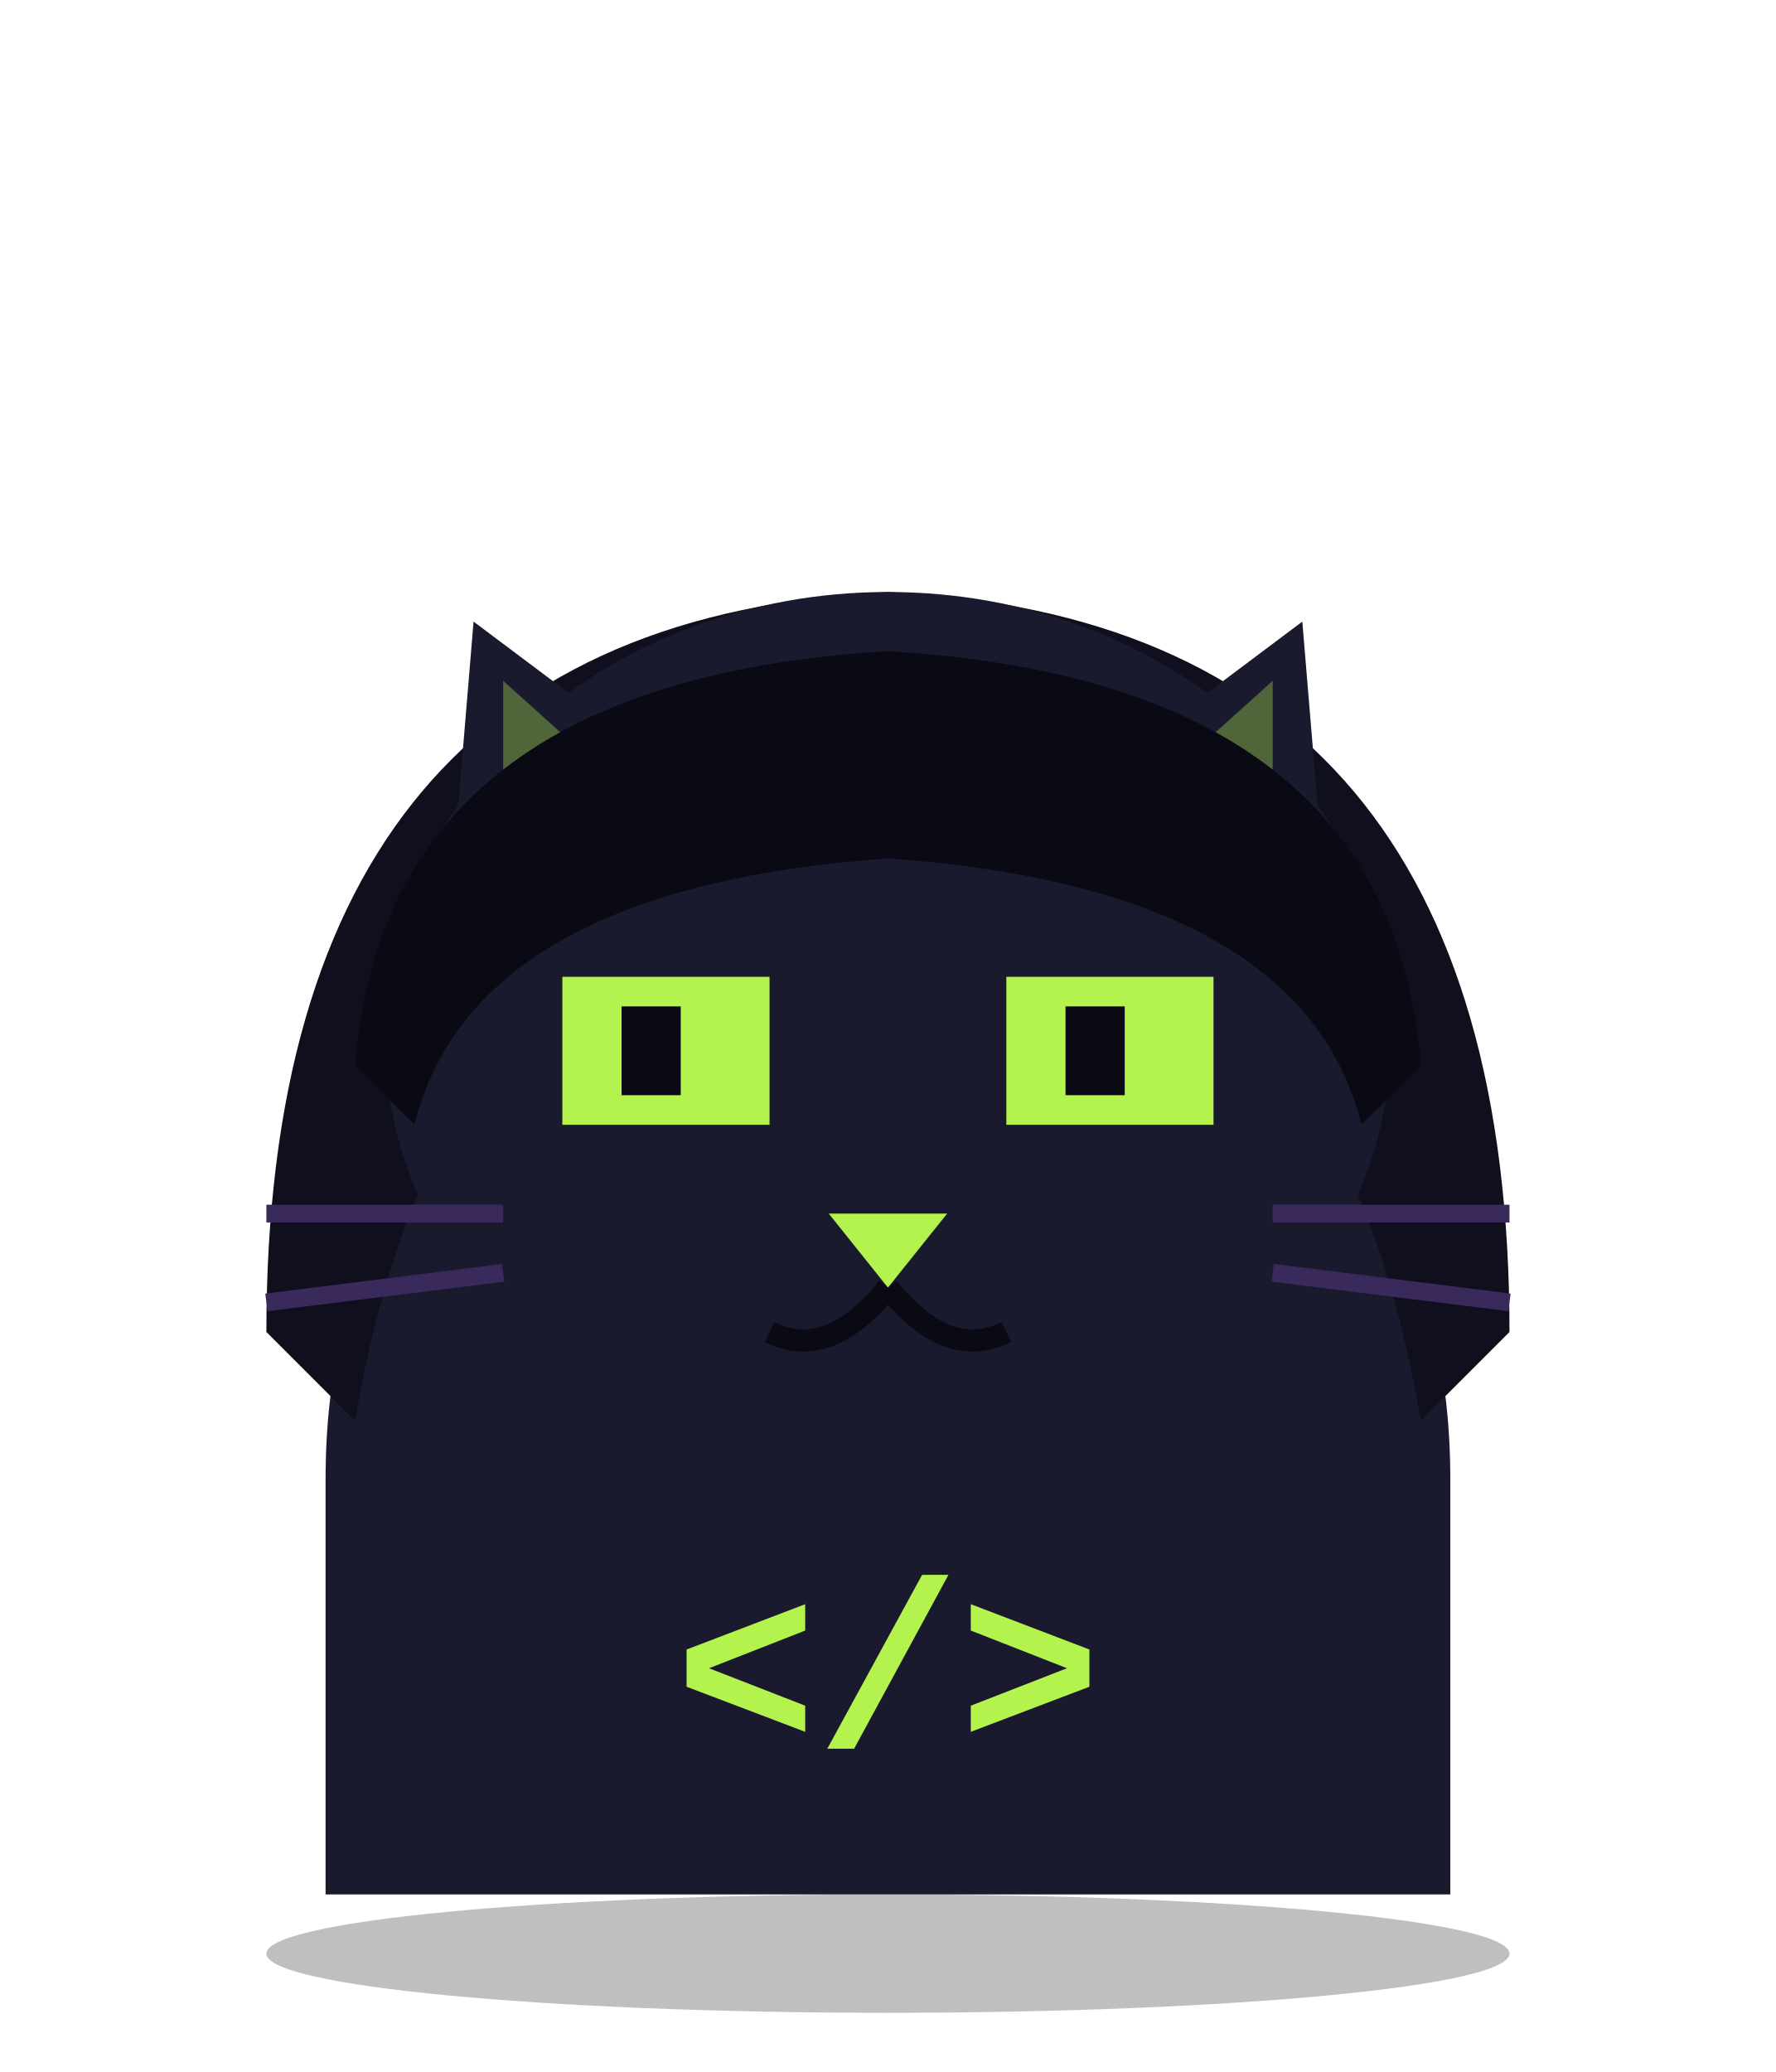
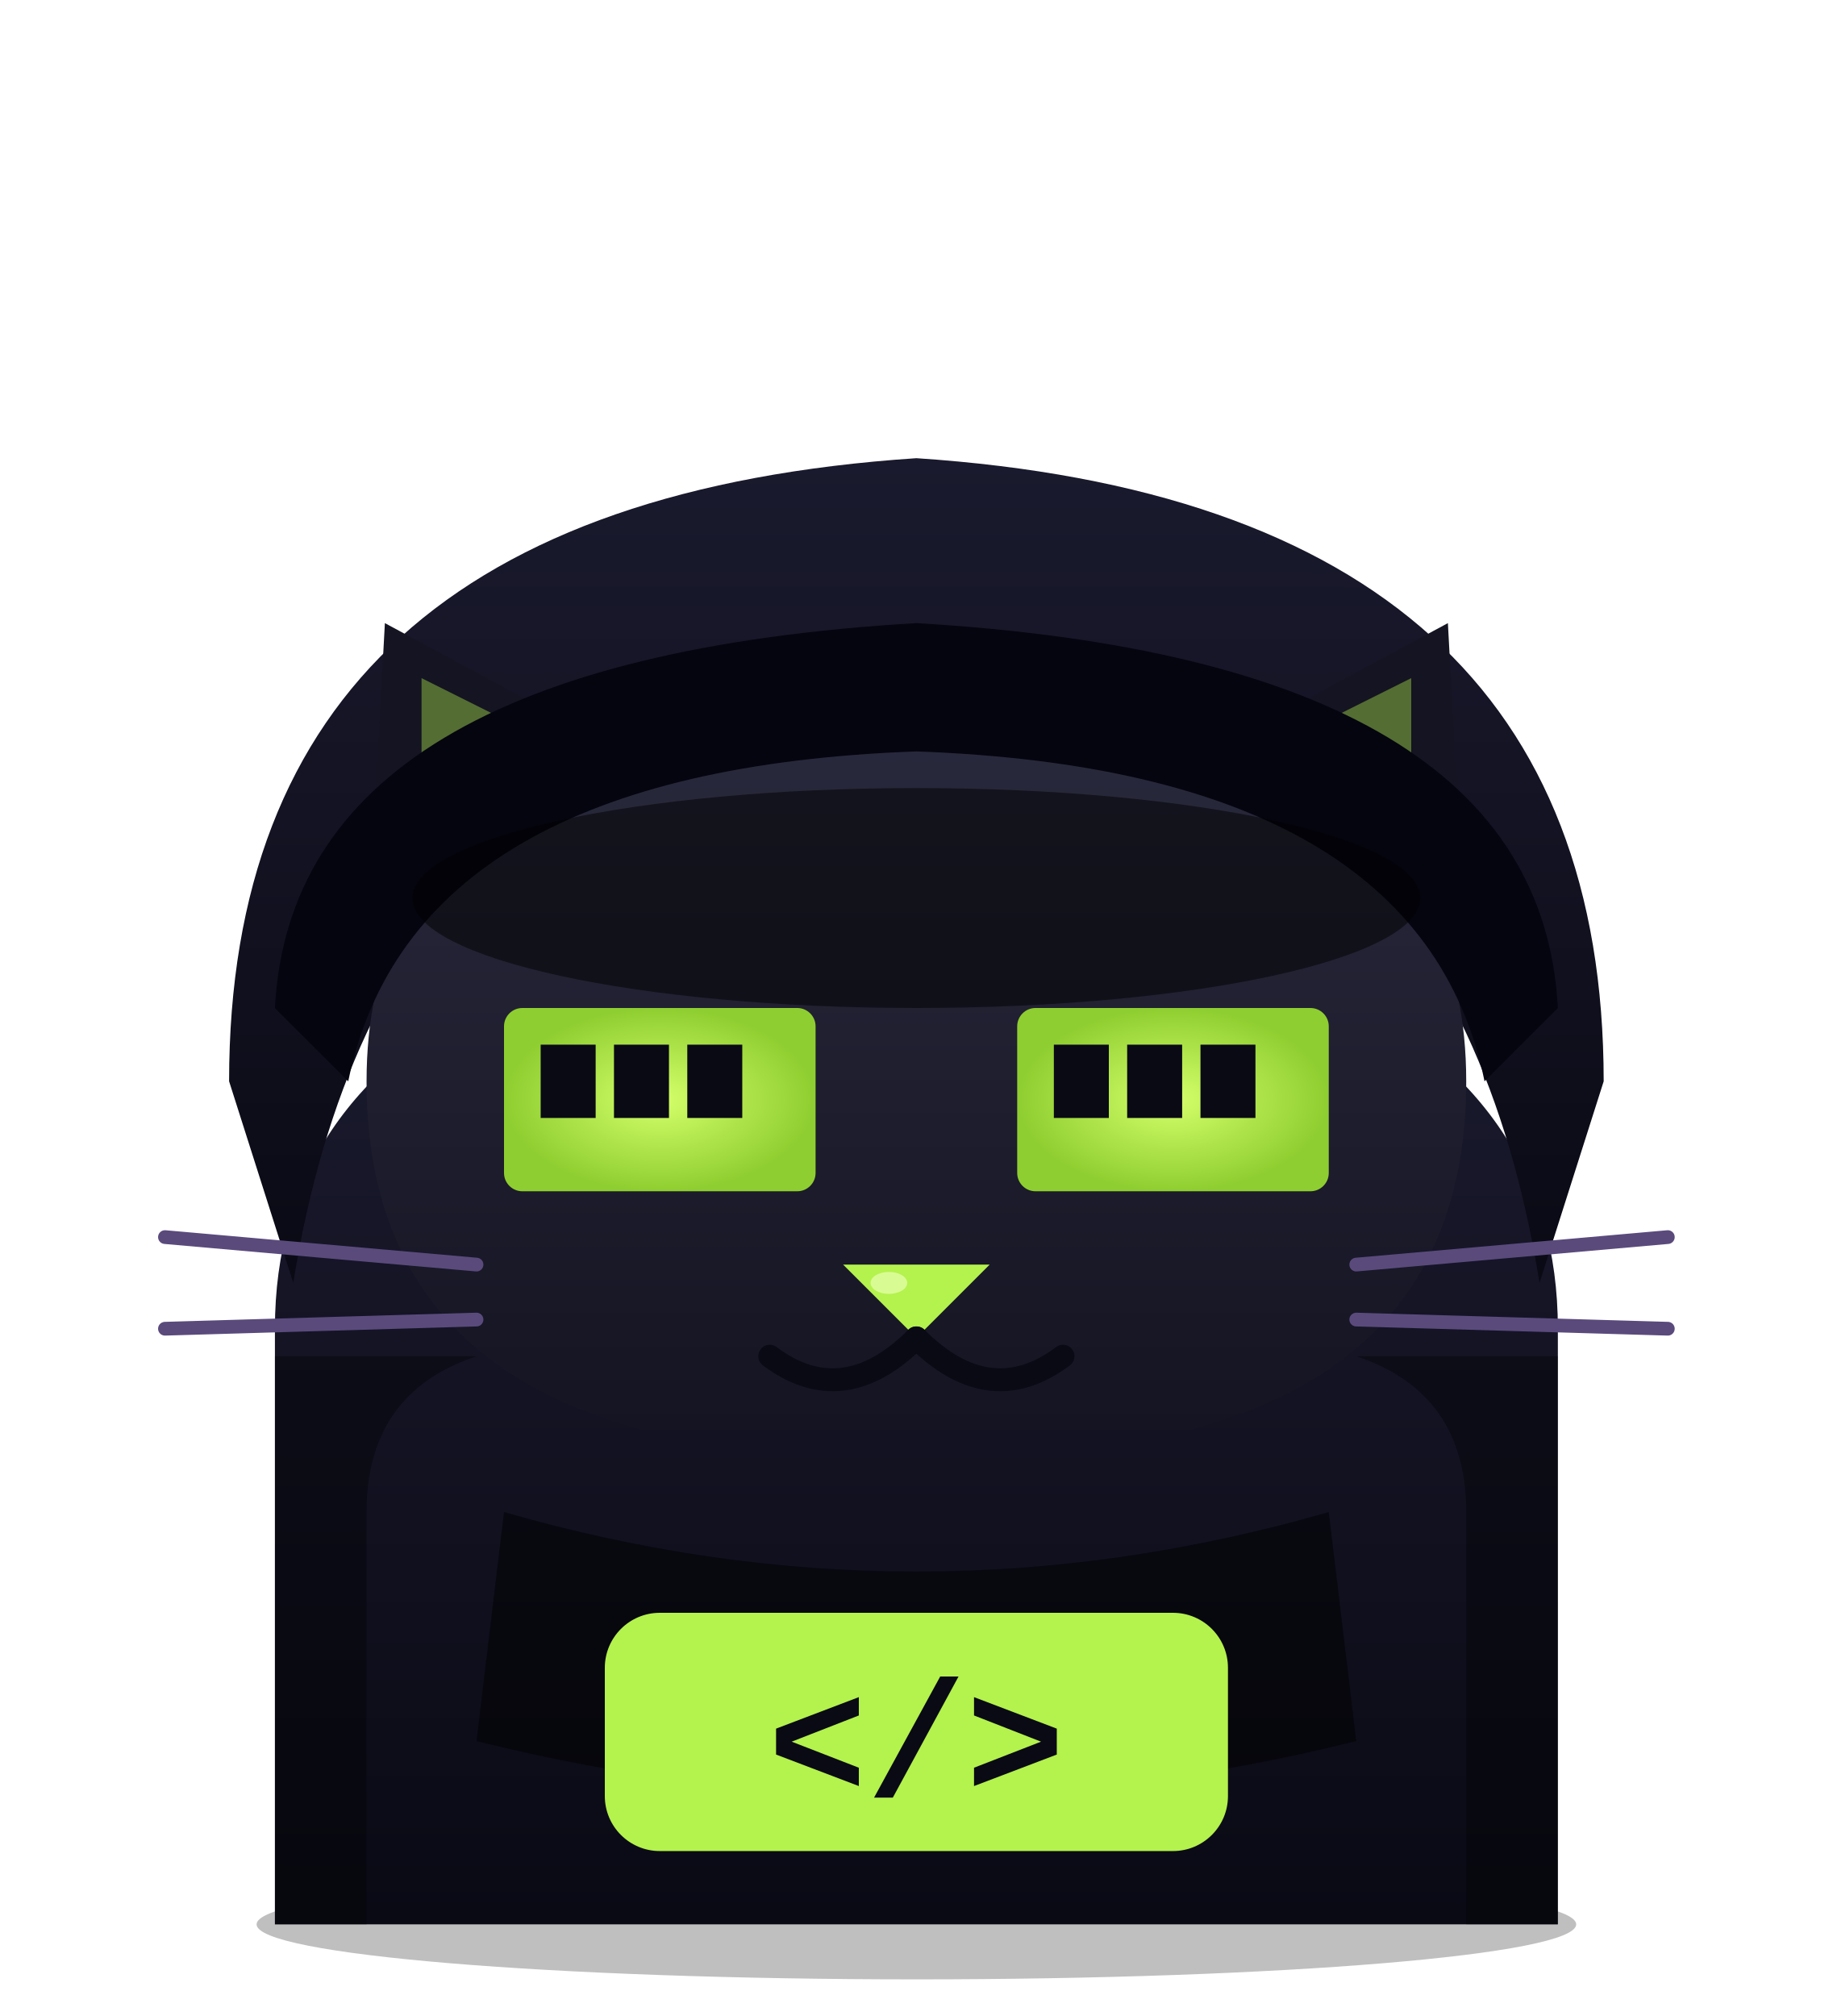
- <svg xmlns="http://www.w3.org/2000/svg" viewBox="0 0 120 140">
-   <ellipse cx="60" cy="132" rx="42" ry="4" fill="#000" opacity="0.25" />
-   <path d="M 22 128 L 22 100 Q 22 78 40 72 L 80 72 Q 98 78 98 100 L 98 128 Z" fill="#1a1a2e" />
-   <path d="M 18 90 Q 18 42 60 40 Q 102 42 102 90 L 96 96 Q 90 60 60 58 Q 30 60 24 96 Z" fill="#0f0f1e" />
-   <ellipse cx="60" cy="70" rx="34" ry="30" fill="#1a1a2e" />
-   <path d="M 32 42 L 30 66 L 48 54 Z" fill="#1a1a2e" />
-   <path d="M 88 42 L 90 66 L 72 54 Z" fill="#1a1a2e" />
-   <path d="M 34 46 L 34 62 L 44 55 Z" fill="#B4F24D" opacity="0.35" />
-   <path d="M 86 46 L 86 62 L 76 55 Z" fill="#B4F24D" opacity="0.35" />
-   <path d="M 24 72 Q 26 46 60 44 Q 94 46 96 72 L 92 76 Q 88 60 60 58 Q 32 60 28 76 Z" fill="#0a0a15" />
-   <rect x="38" y="66" width="14" height="10" fill="#B4F24D" />
-   <rect x="68" y="66" width="14" height="10" fill="#B4F24D" />
-   <rect x="42" y="68" width="4" height="6" fill="#0a0a15" />
-   <rect x="72" y="68" width="4" height="6" fill="#0a0a15" />
-   <path d="M 56 82 L 64 82 L 60 87 Z" fill="#B4F24D" />
-   <path d="M 60 87 Q 56 92 52 90" stroke="#0a0a15" stroke-width="1.5" fill="none" />
-   <path d="M 60 87 Q 64 92 68 90" stroke="#0a0a15" stroke-width="1.5" fill="none" />
-   <line x1="18" y1="82" x2="34" y2="82" stroke="#3a2a5c" stroke-width="1.2" />
-   <line x1="18" y1="88" x2="34" y2="86" stroke="#3a2a5c" stroke-width="1.2" />
-   <line x1="86" y1="82" x2="102" y2="82" stroke="#3a2a5c" stroke-width="1.2" />
-   <line x1="86" y1="86" x2="102" y2="88" stroke="#3a2a5c" stroke-width="1.2" />
-   <text x="60" y="118" text-anchor="middle" font-family="'Courier New', monospace" font-weight="900" font-size="16" fill="#B4F24D">&lt;/&gt;</text>
+ <svg xmlns="http://www.w3.org/2000/svg" viewBox="0 0 200 220">
+   <defs>
+     <linearGradient id="hoodie" x1="0" y1="0" x2="0" y2="1">
+       <stop offset="0" stop-color="#1a1a2e" />
+       <stop offset="1" stop-color="#0a0a15" />
+     </linearGradient>
+     <linearGradient id="face" x1="0" y1="0" x2="0" y2="1">
+       <stop offset="0" stop-color="#2a2a3e" />
+       <stop offset="1" stop-color="#141422" />
+     </linearGradient>
+     <radialGradient id="eyeGlow" cx="0.5" cy="0.5" r="0.5">
+       <stop offset="0" stop-color="#d4ff6a" />
+       <stop offset="1" stop-color="#8fce30" />
+     </radialGradient>
+   </defs>
+   <ellipse cx="100" cy="210" rx="72" ry="6" fill="#000" opacity="0.25" />
+   <path d="M 30 210 L 30 145            Q 30 120 55 108            L 145 108            Q 170 120 170 145            L 170 210 Z" fill="url(#hoodie)" />
+   <path d="M 40 210 L 40 165 Q 40 152 52 148 L 30 148 L 30 210 Z" fill="#000" opacity="0.35" />
+   <path d="M 160 210 L 160 165 Q 160 152 148 148 L 170 148 L 170 210 Z" fill="#000" opacity="0.35" />
+   <path d="M 55 165 Q 100 178 145 165 L 148 190 Q 100 202 52 190 Z" fill="#000" opacity="0.5" />
+   <path d="M 25 118 Q 25 55 100 50 Q 175 55 175 118 L 168 140            Q 158 78 100 76 Q 42 78 32 140 Z" fill="url(#hoodie)" />
+   <path d="M 42 68 L 40 105 L 68 82 Z" fill="#141422" />
+   <path d="M 158 68 L 160 105 L 132 82 Z" fill="#141422" />
+   <path d="M 46 74 L 46 95 L 62 82 Z" fill="#B4F24D" opacity="0.4" />
+   <path d="M 154 74 L 154 95 L 138 82 Z" fill="#B4F24D" opacity="0.4" />
+   <path d="M 40 118 Q 40 78 100 76 Q 160 78 160 118            Q 160 148 130 156 L 70 156 Q 40 148 40 118 Z" fill="url(#face)" />
+   <path d="M 30 110 Q 32 72 100 68 Q 168 72 170 110 L 162 118            Q 155 84 100 82 Q 45 84 38 118 Z" fill="#050510" />
+   <ellipse cx="100" cy="98" rx="55" ry="12" fill="#000" opacity="0.5" />
+   <g>
+     <rect x="55" y="110" width="34" height="20" fill="url(#eyeGlow)" rx="2" />
+     <rect x="59" y="114" width="6" height="8" fill="#0a0a15" />
+     <rect x="67" y="114" width="6" height="8" fill="#0a0a15" />
+     <rect x="75" y="114" width="6" height="8" fill="#0a0a15" />
+     <rect x="111" y="110" width="34" height="20" fill="url(#eyeGlow)" rx="2" />
+     <rect x="115" y="114" width="6" height="8" fill="#0a0a15" />
+     <rect x="123" y="114" width="6" height="8" fill="#0a0a15" />
+     <rect x="131" y="114" width="6" height="8" fill="#0a0a15" />
+   </g>
+   <path d="M 92 138 L 108 138 L 100 146 Z" fill="#B4F24D" />
+   <path d="M 100 146 Q 92 154 84 148" stroke="#0a0a15" stroke-width="2.5" stroke-linecap="round" fill="none" />
+   <path d="M 100 146 Q 108 154 116 148" stroke="#0a0a15" stroke-width="2.5" stroke-linecap="round" fill="none" />
+   <g stroke="#5a4a7c" stroke-width="1.5" stroke-linecap="round">
+     <line x1="18" y1="135" x2="52" y2="138" />
+     <line x1="18" y1="145" x2="52" y2="144" />
+     <line x1="182" y1="135" x2="148" y2="138" />
+     <line x1="182" y1="145" x2="148" y2="144" />
+   </g>
+   <g>
+     <rect x="66" y="176" width="68" height="26" rx="6" fill="#B4F24D" />
+     <text x="100" y="196" text-anchor="middle" font-family="'Courier New', 'Menlo', monospace" font-weight="900" font-size="18" fill="#0a0a15">&lt;/&gt;</text>
+   </g>
+   <ellipse cx="97" cy="140" rx="2" ry="1.2" fill="#e8ffb0" opacity="0.7" />
</svg>
